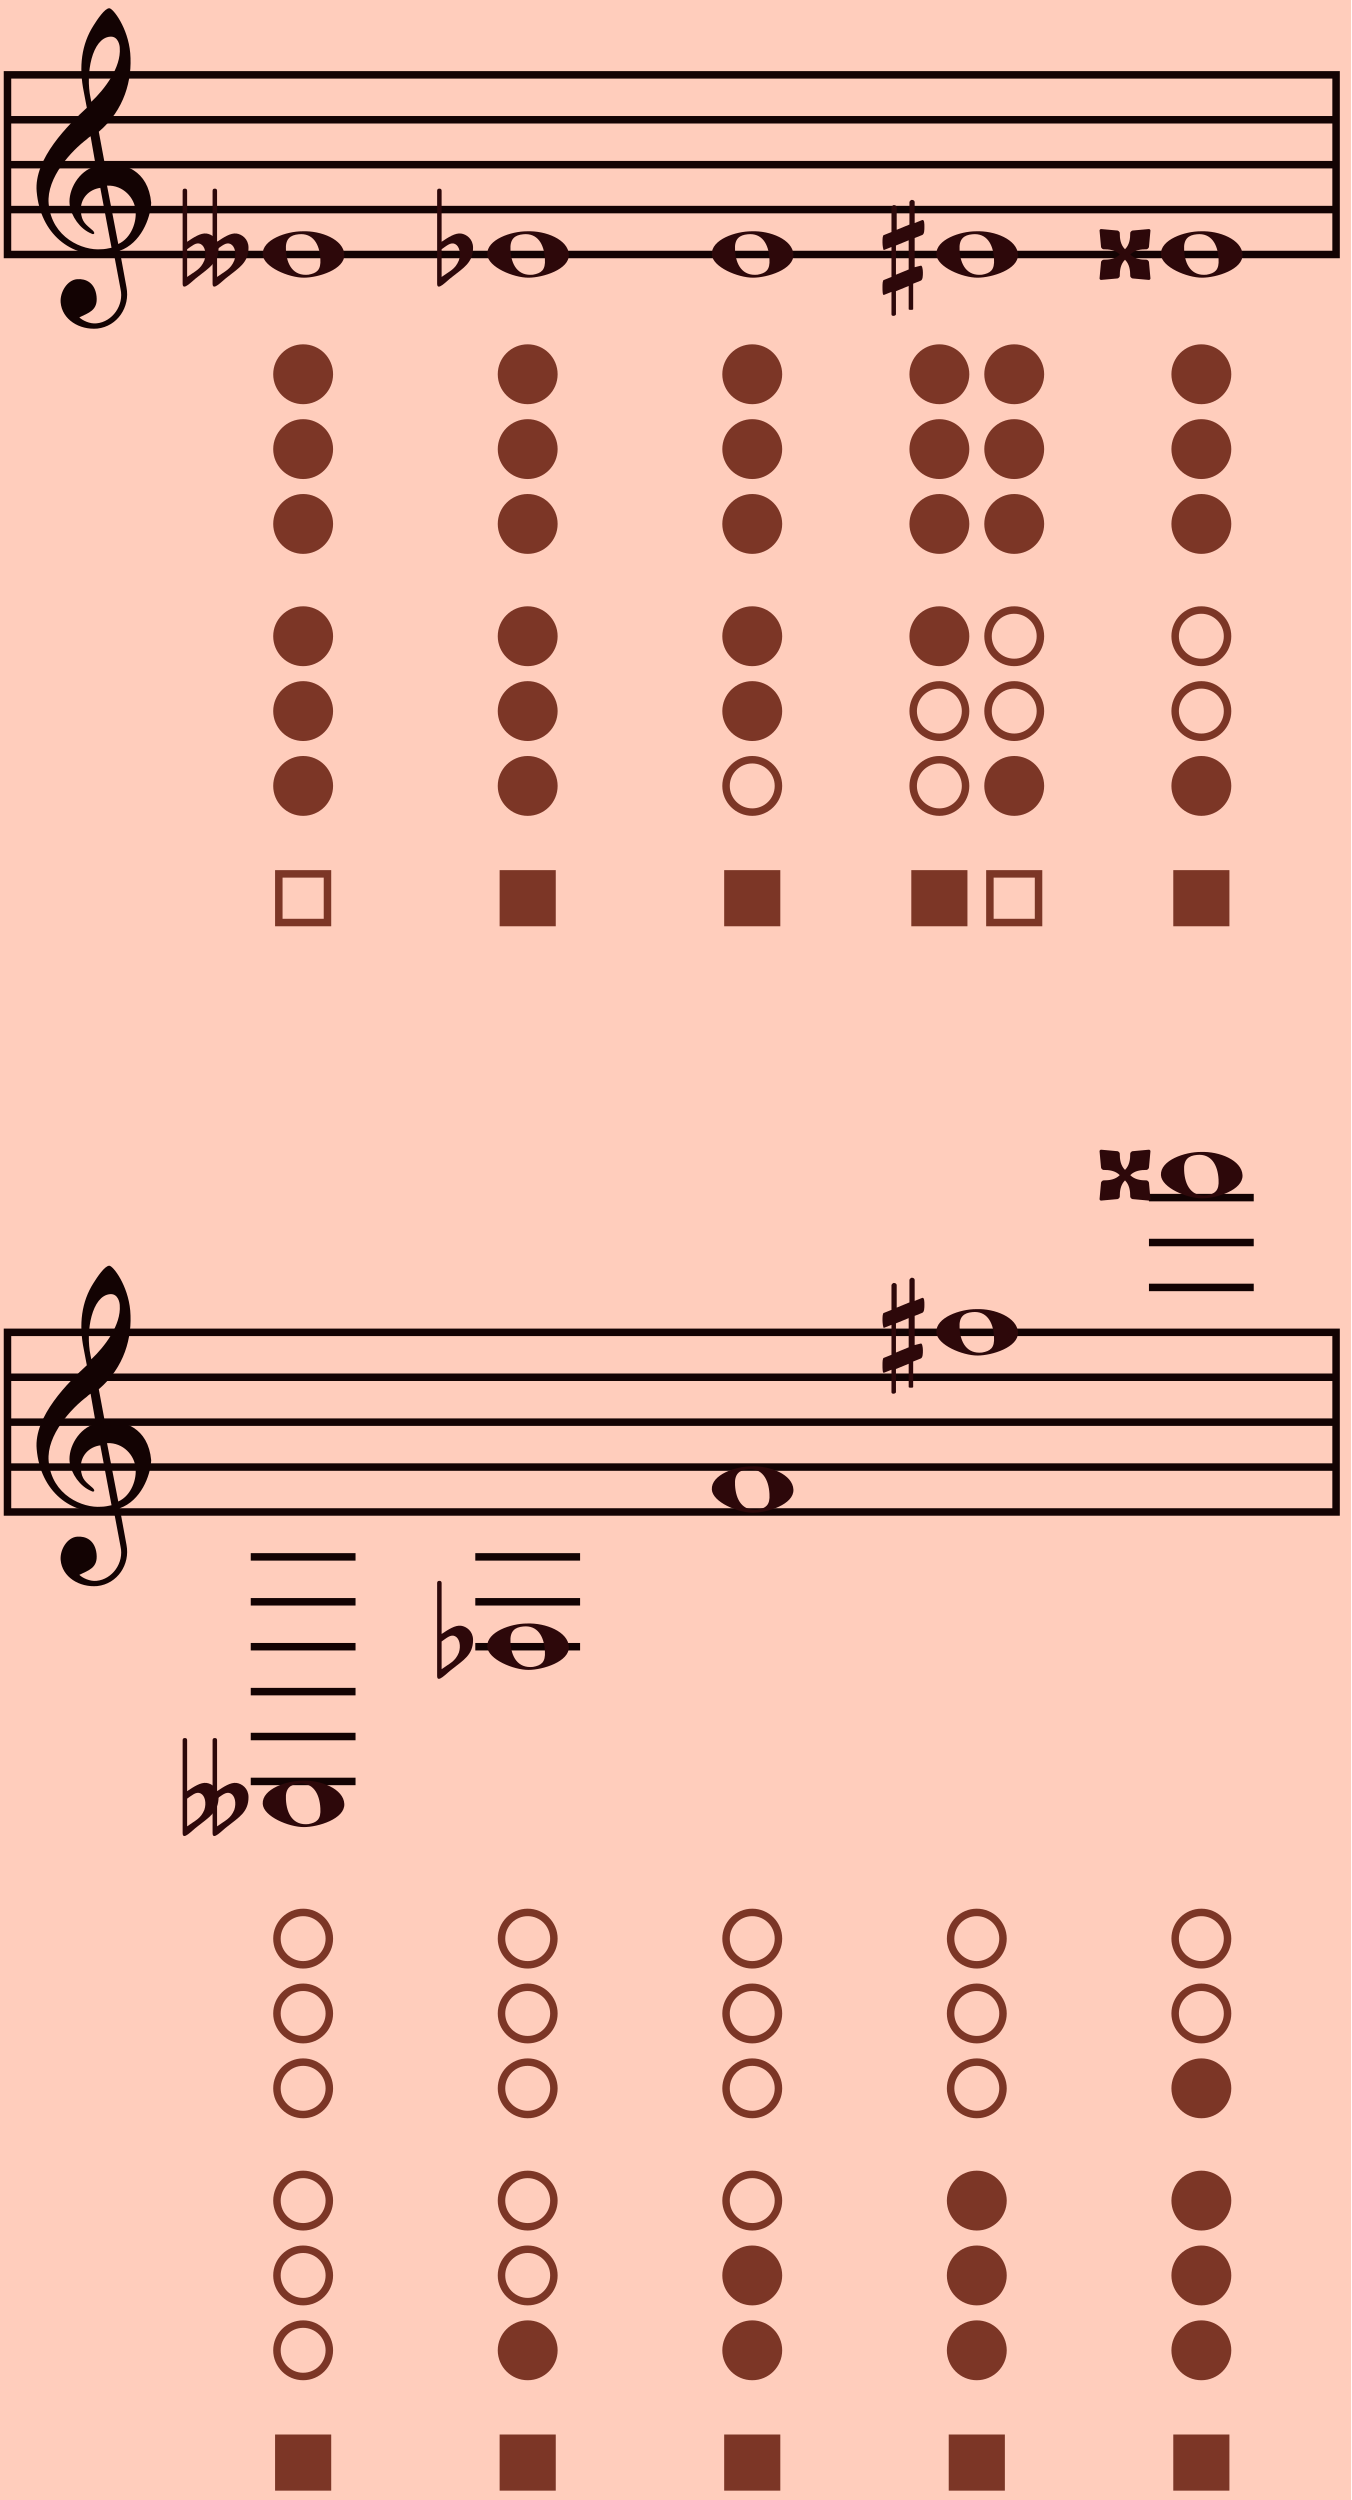
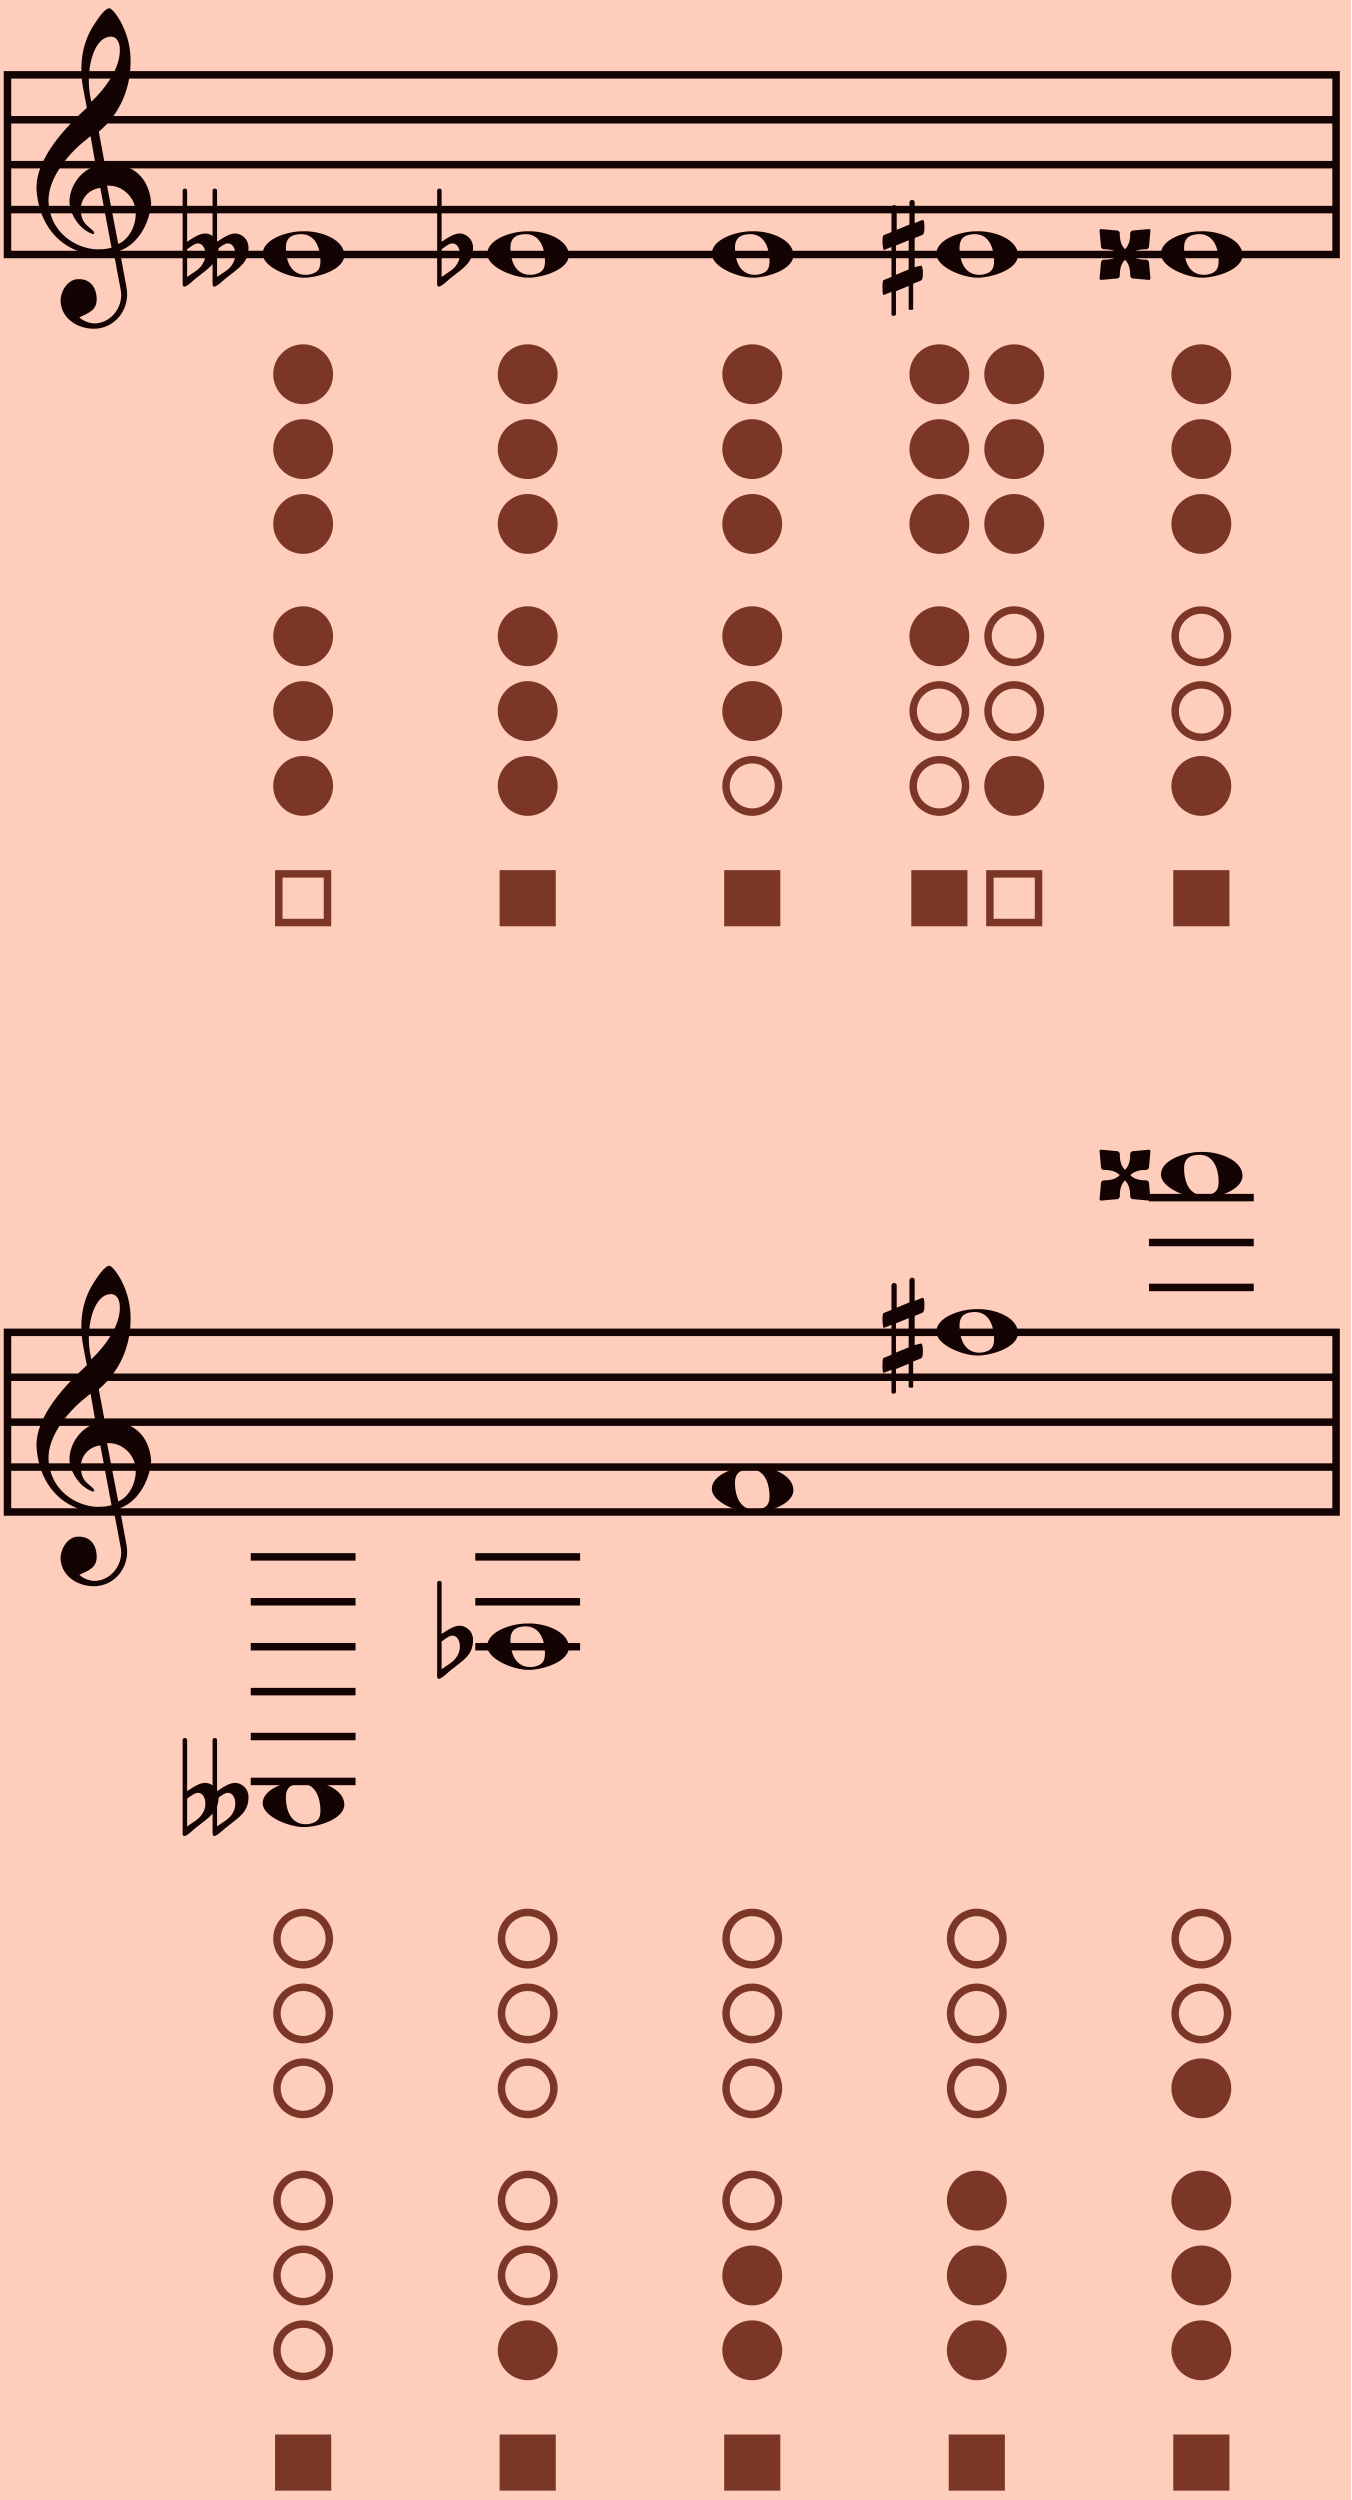
<svg xmlns="http://www.w3.org/2000/svg" viewBox="0 0 180.5 334" width="351.975" height="651.3" fill="currentColor" color="#130303">
  <defs>
    <path id="key" d="m0 27 .9 4.9c.5 2.6-1.2 5.2-3.9 5.5-2.4.2-4.7-1.2-4.9-3.5-.1-1.4.9-3 2.2-3.1 1.2-.1 2.4.5 2.6 2.3.2 1.9-1.1 2.2-2.3 2.8.4.4 1.4.9 2.3.8 2.1-.2 3.7-2.4 3.2-4.6l-.9-4.8c-.4 0-.7.1-1.1.2-4.6.4-8.7-2.7-9.2-8.4-.4-4.4 4.3-9 6.7-11.2l-.4-2.1c-.7-3.4-.3-6.4 1.3-8.9.5-.8 1.5-2.3 2.1-2.3.5 0 2.5 2.6 2.8 6 .3 3.6-.8 7.6-4.2 10.5l.8 4.3c2.5-.2 5.8.8 6.2 5.2-.1 2.1-1.4 5.4-4.2 6.4zm-3.9-15.3c-.1.1-.2.1-.5.4-2 1.5-5.4 5.1-5.1 8.6.4 4.6 4.6 6.3 7 6.1.5 0 .9-.1 1.4-.2l-1.5-8c-1.5.2-2.7 1.4-2.6 3.1.1 1.5.7 1.8 1.6 2.6.4.4.1.6-.2.4-1.5-.6-2.7-2.3-2.9-3.9-.2-1.9 1.2-4.5 3.5-5.1zm3.9-11.8c0-.3-.2-1.6-1.3-1.5-2.4.2-3.3 4.9-2.6 8.2l.1.5c1.8-1.7 4-4.6 3.8-7.2zm-.2 26.2c1.8-.8 2.5-3.1 2.3-4.5-.1-1.6-1.6-3.4-3.8-3.3z" />
-     <path id="note" color="#2D080A" d="m0 0c.1 2-3.5 3.1-5.4 3.1-2 0-5.4-1.4-5.5-3.1-.1-2 3.2-3.1 5.3-3.1 2.5-.1 5.5 1.1 5.6 3.1zm-3.2.6c-.1-2-1-3.5-2.9-3.3-1.1.1-1.8.6-1.7 2.1.1 2 1 3.5 3 3.3 1.1-.2 1.7-.6 1.6-2.1z" />
-     <path id="sharp" color="#2D080A" d="m-13 1.5c.2-.1.3.5.3.9 0 .4 0 1-.3 1.1l-1 .4v3.4c0 .1-.2.1-.3.1-.1 0-.3 0-.3-.1v-3.1l-1.7.7v3.1c0 .1-.2.2-.3.2-.1 0-.3 0-.3-.2v-3l-1 .4c-.2.1-.2-.6-.2-1 0-.4 0-1 .2-1l1-.4v-4l-1 .4c-.1.1-.2-.6-.2-1 0-.4 0-1 .2-1l1-.4v-3.3c0-.1.2-.3.3-.3.2 0 .4.1.4.3v3l1.7-.7v-3c0-.1.2-.3.3-.3.2 0 .4.1.4.3v2.8l1-.4c.3-.1.3.5.3.9 0 .4 0 1-.3 1.1l-1 .4v3.9zm-3.3 1.2 1.7-.7v-3.9l-1.7.7z" />
-     <path id="double-sharp" color="#2D080A" d="m-15 0c.6-.6 1.4-.7 2.2-.7.1 0 .3-.2.3-.3l.2-2.2c0-.1-.1-.2-.2-.2l-2.2.2c-.1 0-.3.2-.3.3 0 .82-.1 1.6-.7 2.2-.6-.6-.7-1.4-.7-2.2 0-.1-.2-.3-.3-.3l-2.2-.2c-.1 0-.2.1-.2.2l.2 2.2c0 .1.2.3.3.3.8 0 1.6.1 2.2.7-.6.6-1.4.7-2.2.7-.1 0-.3.2-.3.3l-.2 2.2c0 .1.1.2.2.2l2.2-.2c.1 0 .3-.2.3-.3 0-.8.1-1.6.7-2.2.6.6.7 1.4.7 2.2 0 .1.2.3.3.3l2.2.2c.1 0 .2-.1.2-.2l-.2-2.2c0-.1-.2-.3-.3-.3-.8 0-1.6-.1-2.2-.7z" />
-     <path id="flat" color="#2D080A" d="m-17-1.7c.9-.6 1.8-1.2 2.6-1.1.7.1 1.6.7 1.6 1.9 0 2-1.3 2.7-2.8 3.9-.7.5-2 2-2 .9v-12.4c0-.2.1-.3.3-.3.2 0 .3.1.3.3zm0 4.7c1.1-.8 1.8-1 2.3-2.2.3-.9.1-1.9-.5-2.2-.6-.3-1.2.3-1.8.7z" />
-     <g id="double-flat" color="#2D080A">
+     <path id="note" d="m0 0c.1 2-3.5 3.1-5.4 3.1-2 0-5.4-1.4-5.5-3.1-.1-2 3.2-3.1 5.3-3.1 2.5-.1 5.5 1.1 5.6 3.1zm-3.2.6c-.1-2-1-3.5-2.9-3.3-1.1.1-1.8.6-1.7 2.1.1 2 1 3.5 3 3.3 1.1-.2 1.7-.6 1.6-2.1z" />
+     <path id="sharp" d="m-13 1.5c.2-.1.3.5.3.9 0 .4 0 1-.3 1.1l-1 .4v3.4c0 .1-.2.1-.3.1-.1 0-.3 0-.3-.1v-3.1l-1.7.7v3.1c0 .1-.2.2-.3.2-.1 0-.3 0-.3-.2v-3l-1 .4c-.2.1-.2-.6-.2-1 0-.4 0-1 .2-1l1-.4v-4l-1 .4c-.1.1-.2-.6-.2-1 0-.4 0-1 .2-1l1-.4v-3.3c0-.1.2-.3.3-.3.2 0 .4.1.4.3v3l1.7-.7v-3c0-.1.2-.3.3-.3.2 0 .4.1.4.3v2.8l1-.4c.3-.1.3.5.3.9 0 .4 0 1-.3 1.1l-1 .4v3.9zm-3.3 1.2 1.7-.7v-3.9l-1.7.7z" />
+     <path id="double-sharp" d="m-15 0c.6-.6 1.4-.7 2.2-.7.1 0 .3-.2.3-.3l.2-2.2c0-.1-.1-.2-.2-.2l-2.2.2c-.1 0-.3.2-.3.3 0 .82-.1 1.6-.7 2.2-.6-.6-.7-1.4-.7-2.2 0-.1-.2-.3-.3-.3l-2.2-.2c-.1 0-.2.1-.2.2l.2 2.2c0 .1.2.3.3.3.8 0 1.6.1 2.2.7-.6.6-1.4.7-2.2.7-.1 0-.3.2-.3.3l-.2 2.2c0 .1.1.2.2.2l2.2-.2c.1 0 .3-.2.3-.3 0-.8.1-1.6.7-2.2.6.6.7 1.4.7 2.2 0 .1.2.3.3.3l2.2.2c.1 0 .2-.1.2-.2l-.2-2.2c0-.1-.2-.3-.3-.3-.8 0-1.6-.1-2.2-.7z" />
+     <path id="flat" d="m-17-1.7c.9-.6 1.8-1.2 2.6-1.1.7.1 1.6.7 1.6 1.9 0 2-1.3 2.7-2.8 3.9-.7.5-2 2-2 .9v-12.4c0-.2.1-.3.3-.3.2 0 .3.1.3.3zm0 4.7c1.1-.8 1.8-1 2.3-2.2.3-.9.1-1.9-.5-2.2-.6-.3-1.2.3-1.8.7z" />
+     <g id="double-flat">
      <use href="#flat" transform="translate(-4)" />
      <use href="#flat" />
    </g>
    <ellipse id="dot" color="#7C3626" ry="4" rx="4" cy="0" cx="29.5" />
    <ellipse id="circle" color="#7C3626" ry="3.5" rx="3.5" cy="0" cx="29.5" fill="none" stroke="currentColor" />
    <rect id="rect-fill" color="#7C3626" width="7.5" height="7.5" x="25.75" y="-3.75" />
    <rect id="rect-outline" color="#7C3626" width="6.5" height="6.5" x="26.25" y="-3.25" fill="none" stroke="currentColor" />
  </defs>
  <rect width="100%" height="100%" fill="#FFCDBC" />
  <g transform="translate(1,1)">
    <g transform="translate(0,0)">
      <g transform="translate(0, 9)">
        <path stroke="currentColor" stroke-linecap="square" d="M 0,0 V 24    M 177.5,0 V 24    M 0,0 H 177.5    M 0,6 H 177.5    M 0,12 H 177.5    M 0,18 H 177.5    M 0,24 H 177.5" />
        <use href="#key" transform="translate(15, -3.5)" />
        <g transform="translate(5)">
          <g transform="translate(40, 24)">
            <use href="#double-flat" color="" />
            <use href="#note" color="" />
          </g>
          <g transform="translate(0,30)">
            <g transform="translate(5,10)">
              <use href="#dot" />
            </g>
            <g transform="translate(5,20)">
              <use href="#dot" />
            </g>
            <g transform="translate(5,30)">
              <use href="#dot" />
            </g>
            <g transform="translate(5,45)">
              <use href="#dot" />
            </g>
            <g transform="translate(5,55)">
              <use href="#dot" />
            </g>
            <g transform="translate(5,65)">
              <use href="#dot" />
            </g>
            <g transform="translate(5,80)">
              <use href="#rect-outline" />
            </g>
          </g>
        </g>
        <g transform="translate(35)">
          <g transform="translate(40, 24)">
            <use href="#flat" color="" />
            <use href="#note" color="" />
          </g>
          <g transform="translate(0,30)">
            <g transform="translate(5,10)">
              <use href="#dot" />
            </g>
            <g transform="translate(5,20)">
              <use href="#dot" />
            </g>
            <g transform="translate(5,30)">
              <use href="#dot" />
            </g>
            <g transform="translate(5,45)">
              <use href="#dot" />
            </g>
            <g transform="translate(5,55)">
              <use href="#dot" />
            </g>
            <g transform="translate(5,65)">
              <use href="#dot" />
            </g>
            <g transform="translate(5,80)">
              <use href="#rect-fill" />
            </g>
          </g>
        </g>
        <g transform="translate(65)">
          <g transform="translate(40, 24)">
            <use href="#note" color="" />
          </g>
          <g transform="translate(0,30)">
            <g transform="translate(5,10)">
              <use href="#dot" />
            </g>
            <g transform="translate(5,20)">
              <use href="#dot" />
            </g>
            <g transform="translate(5,30)">
              <use href="#dot" />
            </g>
            <g transform="translate(5,45)">
              <use href="#dot" />
            </g>
            <g transform="translate(5,55)">
              <use href="#dot" />
            </g>
            <g transform="translate(5,65)">
              <use href="#circle" />
            </g>
            <g transform="translate(5,80)">
              <use href="#rect-fill" />
            </g>
          </g>
        </g>
        <g transform="translate(95)">
          <g transform="translate(40, 24)">
            <use href="#sharp" color="" />
            <use href="#note" color="" />
          </g>
          <g transform="translate(-5,30)">
            <g transform="translate(5,10)">
              <use href="#dot" />
            </g>
            <g transform="translate(5,20)">
              <use href="#dot" />
            </g>
            <g transform="translate(5,30)">
              <use href="#dot" />
            </g>
            <g transform="translate(5,45)">
              <use href="#dot" />
            </g>
            <g transform="translate(5,55)">
              <use href="#circle" />
            </g>
            <g transform="translate(5,65)">
              <use href="#circle" />
            </g>
            <g transform="translate(5,80)">
              <use href="#rect-fill" />
            </g>
            <g transform="translate(15,10)">
              <use href="#dot" />
            </g>
            <g transform="translate(15,20)">
              <use href="#dot" />
            </g>
            <g transform="translate(15,30)">
              <use href="#dot" />
            </g>
            <g transform="translate(15,45)">
              <use href="#circle" />
            </g>
            <g transform="translate(15,55)">
              <use href="#circle" />
            </g>
            <g transform="translate(15,65)">
              <use href="#dot" />
            </g>
            <g transform="translate(15,80)">
              <use href="#rect-outline" />
            </g>
          </g>
        </g>
        <g transform="translate(125)">
          <g transform="translate(40, 24)">
            <use href="#double-sharp" color="" />
            <use href="#note" color="" />
          </g>
          <g transform="translate(0,30)">
            <g transform="translate(5,10)">
              <use href="#dot" />
            </g>
            <g transform="translate(5,20)">
              <use href="#dot" />
            </g>
            <g transform="translate(5,30)">
              <use href="#dot" />
            </g>
            <g transform="translate(5,45)">
              <use href="#circle" />
            </g>
            <g transform="translate(5,55)">
              <use href="#circle" />
            </g>
            <g transform="translate(5,65)">
              <use href="#dot" />
            </g>
            <g transform="translate(5,80)">
              <use href="#rect-fill" />
            </g>
          </g>
        </g>
      </g>
    </g>
    <g transform="translate(0,149)">
      <g transform="translate(0, 28)">
        <path stroke="currentColor" stroke-linecap="square" d="M 0,0 V 24    M 177.5,0 V 24    M 0,0 H 177.5    M 0,6 H 177.5    M 0,12 H 177.5    M 0,18 H 177.5    M 0,24 H 177.5" />
        <use href="#key" transform="translate(15, -3.5)" />
        <g transform="translate(5)">
          <path stroke="currentColor" d="M 27.5,30 h 14" />
          <path stroke="currentColor" d="M 27.5,36 h 14" />
          <path stroke="currentColor" d="M 27.5,42 h 14" />
          <path stroke="currentColor" d="M 27.5,48 h 14" />
          <path stroke="currentColor" d="M 27.5,54 h 14" />
          <path stroke="currentColor" d="M 27.5,60 h 14" />
          <g transform="translate(40, 63)">
            <use href="#double-flat" color="" />
            <use href="#note" color="" />
          </g>
          <g transform="translate(0,71)">
            <g transform="translate(5,10)">
              <use href="#circle" />
            </g>
            <g transform="translate(5,20)">
              <use href="#circle" />
            </g>
            <g transform="translate(5,30)">
              <use href="#circle" />
            </g>
            <g transform="translate(5,45)">
              <use href="#circle" />
            </g>
            <g transform="translate(5,55)">
              <use href="#circle" />
            </g>
            <g transform="translate(5,65)">
              <use href="#circle" />
            </g>
            <g transform="translate(5,80)">
              <use href="#rect-fill" />
            </g>
          </g>
        </g>
        <g transform="translate(35)">
          <path stroke="currentColor" d="M 27.5,30 h 14" />
          <path stroke="currentColor" d="M 27.5,36 h 14" />
          <path stroke="currentColor" d="M 27.5,42 h 14" />
          <g transform="translate(40, 42)">
            <use href="#flat" color="" />
            <use href="#note" color="" />
          </g>
          <g transform="translate(0,71)">
            <g transform="translate(5,10)">
              <use href="#circle" />
            </g>
            <g transform="translate(5,20)">
              <use href="#circle" />
            </g>
            <g transform="translate(5,30)">
              <use href="#circle" />
            </g>
            <g transform="translate(5,45)">
              <use href="#circle" />
            </g>
            <g transform="translate(5,55)">
              <use href="#circle" />
            </g>
            <g transform="translate(5,65)">
              <use href="#dot" />
            </g>
            <g transform="translate(5,80)">
              <use href="#rect-fill" />
            </g>
          </g>
        </g>
        <g transform="translate(65)">
          <g transform="translate(40, 21)">
            <use href="#note" color="" />
          </g>
          <g transform="translate(0,71)">
            <g transform="translate(5,10)">
              <use href="#circle" />
            </g>
            <g transform="translate(5,20)">
              <use href="#circle" />
            </g>
            <g transform="translate(5,30)">
              <use href="#circle" />
            </g>
            <g transform="translate(5,45)">
              <use href="#circle" />
            </g>
            <g transform="translate(5,55)">
              <use href="#dot" />
            </g>
            <g transform="translate(5,65)">
              <use href="#dot" />
            </g>
            <g transform="translate(5,80)">
              <use href="#rect-fill" />
            </g>
          </g>
        </g>
        <g transform="translate(95)">
          <g transform="translate(40, 0)">
            <use href="#sharp" color="" />
            <use href="#note" color="" />
          </g>
          <g transform="translate(0,71)">
            <g transform="translate(5,10)">
              <use href="#circle" />
            </g>
            <g transform="translate(5,20)">
              <use href="#circle" />
            </g>
            <g transform="translate(5,30)">
              <use href="#circle" />
            </g>
            <g transform="translate(5,45)">
              <use href="#dot" />
            </g>
            <g transform="translate(5,55)">
              <use href="#dot" />
            </g>
            <g transform="translate(5,65)">
              <use href="#dot" />
            </g>
            <g transform="translate(5,80)">
              <use href="#rect-fill" />
            </g>
          </g>
        </g>
        <g transform="translate(125)">
          <path stroke="currentColor" d="M 27.5,-6 h 14" />
          <path stroke="currentColor" d="M 27.5,-12 h 14" />
          <path stroke="currentColor" d="M 27.5,-18 h 14" />
          <g transform="translate(40, -21)">
            <use href="#double-sharp" color="" />
            <use href="#note" color="" />
          </g>
          <g transform="translate(0,71)">
            <g transform="translate(5,10)">
              <use href="#circle" />
            </g>
            <g transform="translate(5,20)">
              <use href="#circle" />
            </g>
            <g transform="translate(5,30)">
              <use href="#dot" />
            </g>
            <g transform="translate(5,45)">
              <use href="#dot" />
            </g>
            <g transform="translate(5,55)">
              <use href="#dot" />
            </g>
            <g transform="translate(5,65)">
              <use href="#dot" />
            </g>
            <g transform="translate(5,80)">
              <use href="#rect-fill" />
            </g>
          </g>
        </g>
      </g>
    </g>
  </g>
</svg>
